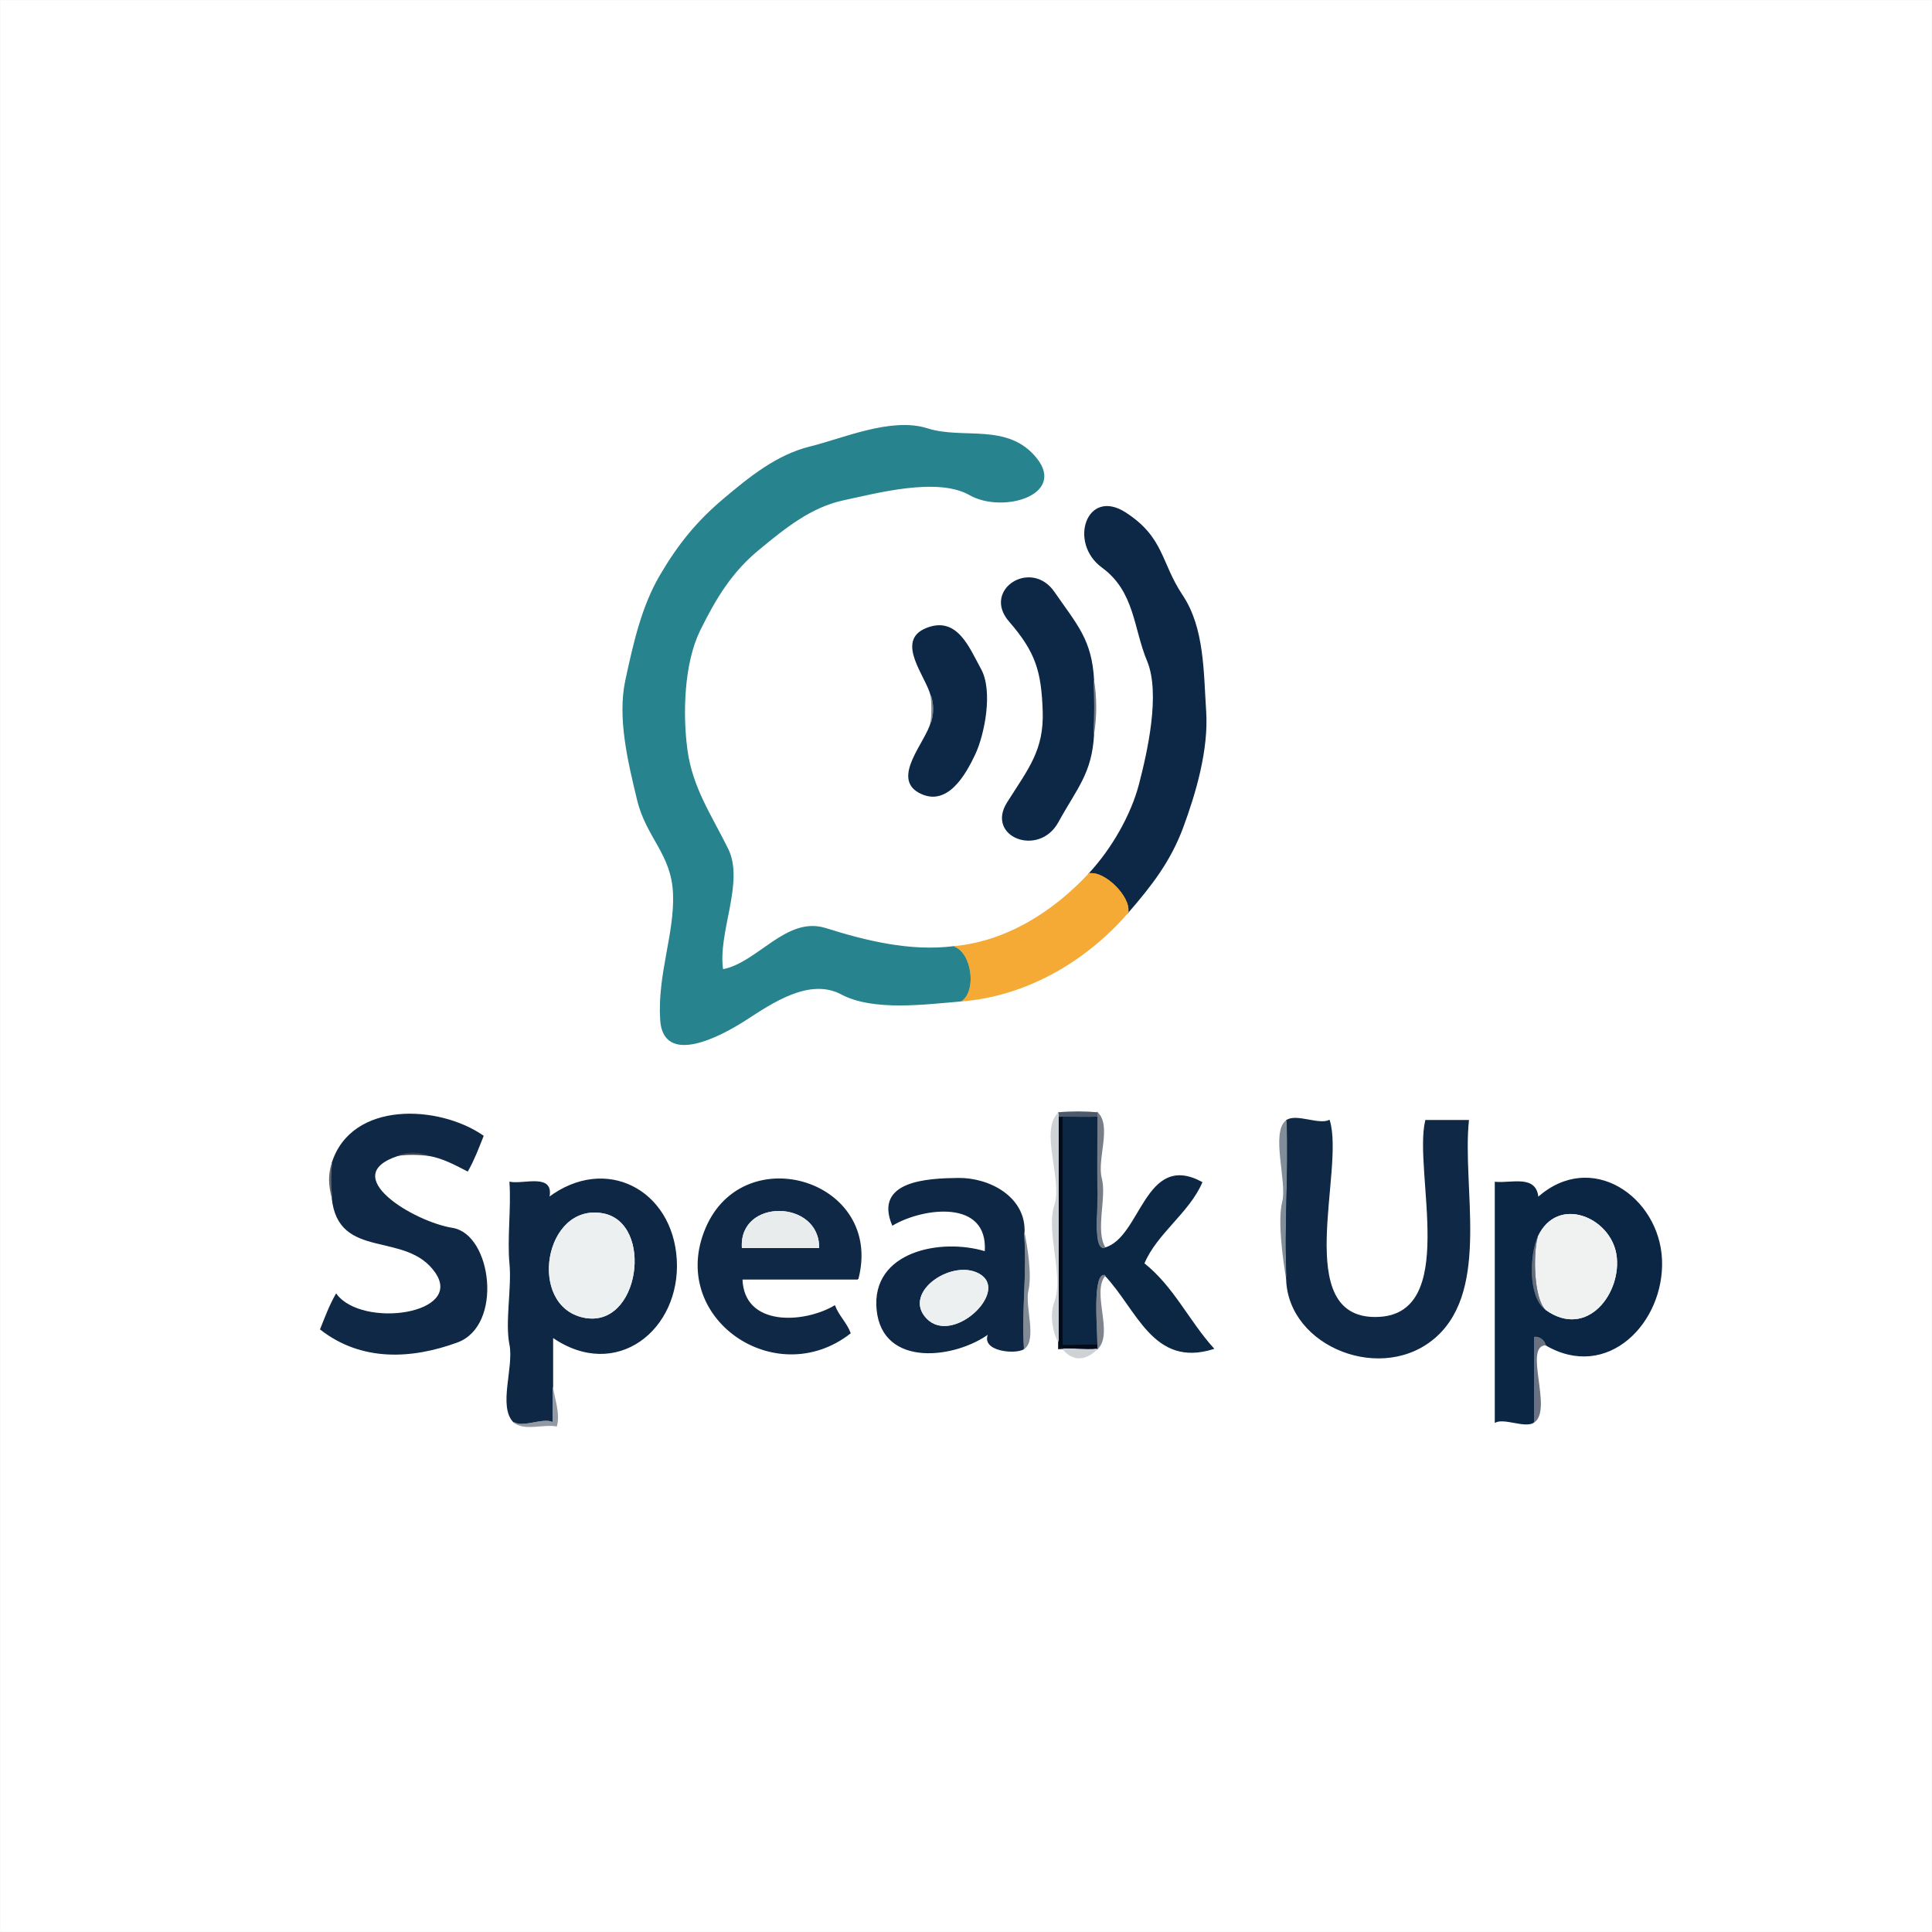
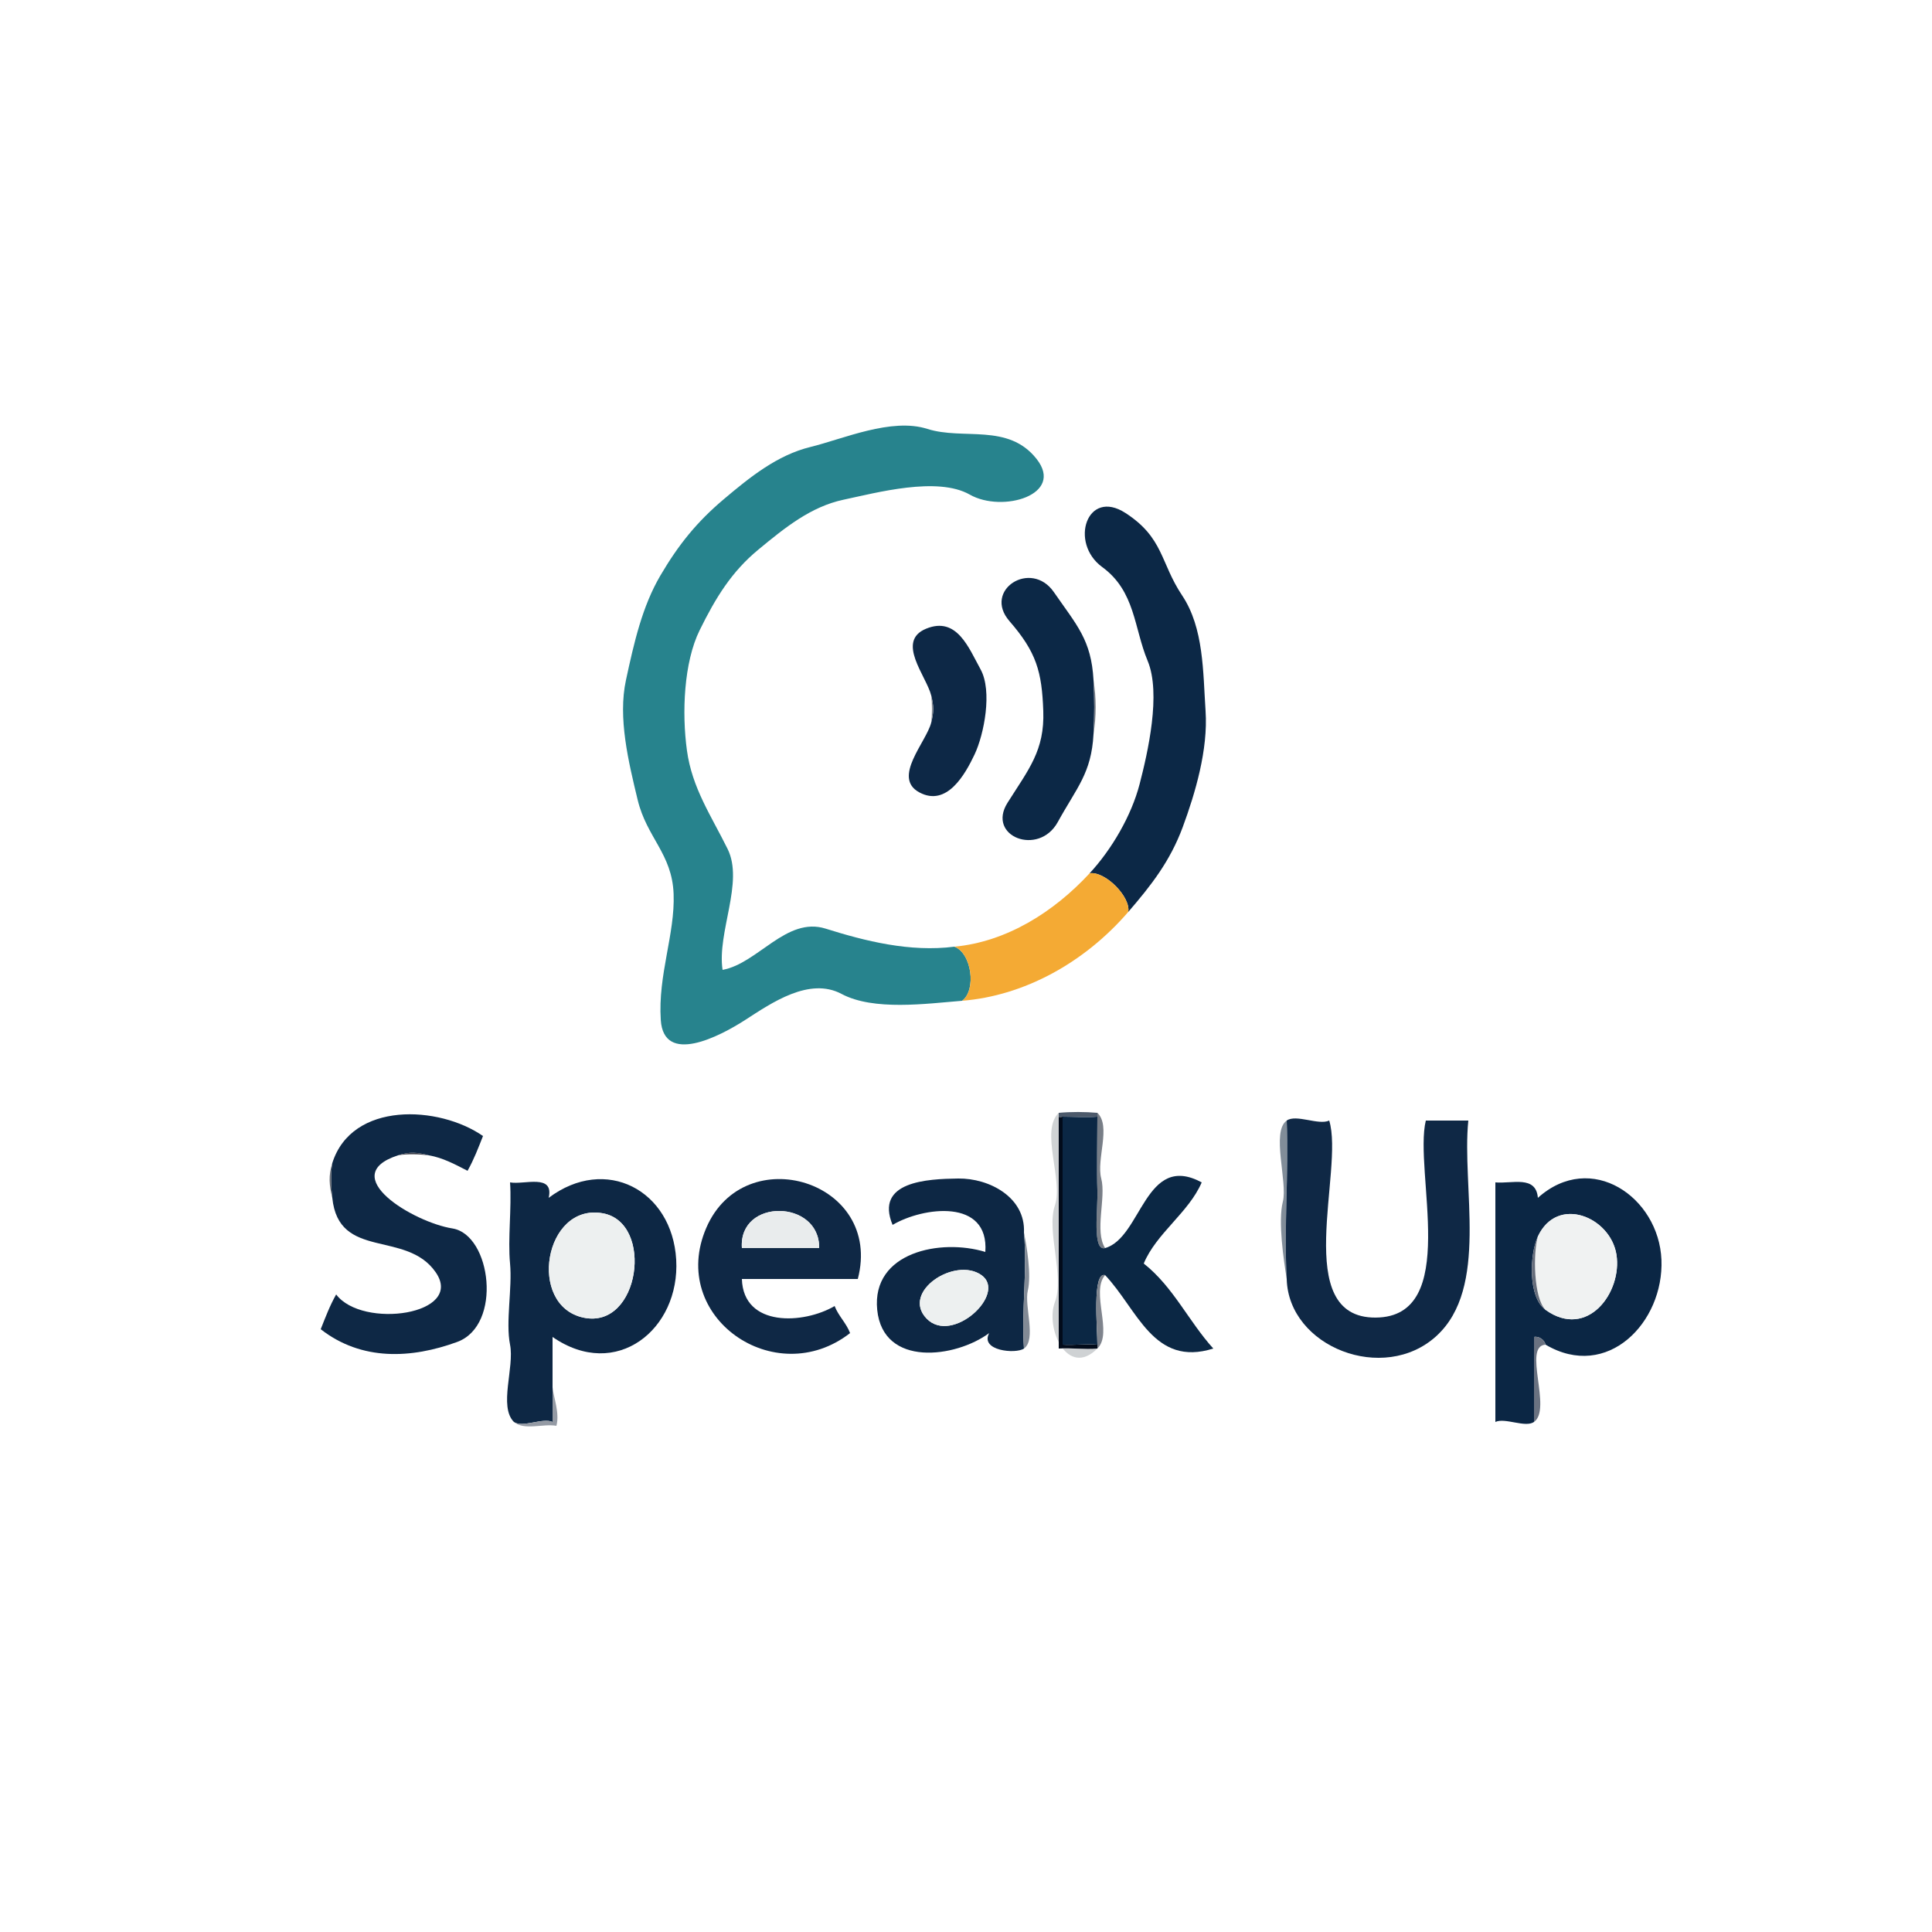
<svg xmlns="http://www.w3.org/2000/svg" viewBox="0 0 500 500" width="500" height="500">
-   <g fill="None" fill-opacity="0.0" stroke="#F7F9F8" stroke-opacity="1.00" stroke-width="0.3">
-     <path d=" M 0.00 500.00 L 500.00 500.00 L 500.00 0.00 L 0.00 0.00 L 0.00 500.00 M 247.00 245.00 C 260.48 243.74 272.69 236.07 282.00 226.00 C 287.73 219.80 292.81 211.10 294.93 202.93 C 297.05 194.75 300.55 179.50 297.00 171.00 C 293.45 162.50 293.84 153.03 285.25 146.75 C 276.66 140.48 281.30 126.33 291.25 132.75 C 301.19 139.18 300.27 145.62 305.92 154.08 C 311.58 162.53 311.33 173.98 312.00 184.00 C 312.67 194.02 309.34 205.26 306.08 214.08 C 302.81 222.89 297.94 229.11 292.00 236.00 C 280.57 249.24 264.96 257.72 249.00 259.00 C 239.72 259.75 226.10 261.66 217.78 257.22 C 209.45 252.79 199.69 259.55 192.92 263.92 C 186.16 268.30 171.78 275.71 171.01 263.99 C 170.24 252.28 174.73 241.74 174.33 231.33 C 173.93 220.92 167.39 216.81 165.02 206.98 C 162.65 197.14 159.88 185.77 162.00 176.00 C 164.11 166.22 166.21 156.95 170.92 148.92 C 175.64 140.89 180.39 135.05 187.25 129.25 C 194.11 123.45 201.15 117.79 209.69 115.69 C 218.23 113.60 230.68 108.03 240.00 111.00 C 249.32 113.97 260.87 109.43 268.25 118.75 C 275.62 128.08 259.39 132.79 250.99 128.01 C 242.59 123.23 226.80 127.53 218.32 129.32 C 209.85 131.12 203.17 136.53 196.25 142.25 C 189.33 147.96 185.19 154.73 181.08 163.08 C 176.96 171.43 176.44 184.51 177.78 194.22 C 179.11 203.94 184.02 211.04 188.30 219.70 C 192.59 228.35 185.53 241.29 187.00 251.00 C 196.16 249.34 203.51 237.14 213.67 240.33 C 223.83 243.52 235.46 246.48 247.00 245.00 M 283.00 176.00 C 283.75 180.60 283.74 185.46 283.00 190.00 C 282.45 200.13 278.69 203.77 273.75 212.75 C 268.81 221.72 255.25 216.48 260.75 207.75 C 266.26 199.03 270.36 194.21 270.00 184.00 C 269.64 173.79 268.22 168.77 261.25 160.75 C 254.27 152.73 266.83 144.67 272.75 153.25 C 278.67 161.82 282.43 165.58 283.00 176.00 M 241.00 187.00 C 241.25 184.87 241.25 182.13 241.00 180.00 C 239.75 174.95 231.77 165.94 239.70 162.70 C 247.62 159.46 250.68 167.61 253.77 173.23 C 256.87 178.85 254.68 190.04 252.23 195.23 C 249.78 200.41 245.05 208.89 237.93 205.07 C 230.80 201.25 239.75 192.04 241.00 187.00 M 111.00 299.00 C 108.73 298.70 105.25 298.58 103.00 299.00 C 86.84 304.25 107.03 316.33 117.08 317.92 C 127.13 319.52 130.10 343.00 118.30 347.30 C 106.51 351.61 93.60 352.28 83.00 344.00 C 84.22 340.93 85.35 337.91 87.00 335.00 C 93.77 344.03 120.38 340.27 112.75 329.25 C 105.11 318.24 87.64 326.22 86.00 310.00 C 85.19 306.75 84.98 304.24 86.00 301.00 C 91.07 284.95 113.62 286.09 125.00 294.00 C 123.78 297.07 122.65 300.09 121.00 303.00 C 117.76 301.33 114.60 299.62 111.00 299.00 M 286.00 323.00 C 295.48 320.31 296.33 298.11 311.00 306.00 C 307.67 313.78 299.24 319.18 296.00 327.00 C 303.63 333.02 307.61 341.94 314.00 349.00 C 298.54 353.88 294.38 338.83 286.00 330.00 C 282.20 334.34 288.12 345.04 284.00 349.00 C 276.27 356.73 270.45 343.78 273.00 337.00 C 275.55 330.22 270.76 318.64 273.00 312.00 C 275.24 305.36 269.12 292.69 274.00 288.00 C 277.15 287.71 280.85 287.72 284.00 288.00 C 287.62 291.48 283.69 300.01 285.00 305.00 C 286.31 309.99 283.20 318.62 286.00 323.00 M 333.00 331.00 C 332.24 326.33 330.71 316.04 332.00 311.00 C 333.29 305.96 328.93 292.85 333.00 290.00 C 335.46 288.28 341.24 291.29 344.00 290.00 C 347.96 302.84 333.91 341.12 356.01 340.99 C 378.11 340.86 365.81 303.19 369.00 290.00 C 372.67 290.00 376.33 290.00 380.00 290.00 C 378.24 307.23 385.40 333.27 371.75 345.75 C 358.10 358.23 333.46 348.60 333.00 331.00 M 143.00 359.00 C 143.25 361.61 144.89 365.68 144.00 369.00 C 140.50 368.38 135.68 370.27 133.00 368.00 C 129.01 364.01 133.18 353.88 132.00 348.00 C 130.82 342.12 132.61 333.42 132.00 327.00 C 131.39 320.58 132.46 312.56 132.00 306.00 C 135.63 306.68 143.44 303.64 142.00 310.00 C 156.74 298.90 173.96 308.02 175.00 326.00 C 176.04 343.98 159.50 357.46 143.00 346.00 C 143.00 350.33 143.00 354.67 143.00 359.00 M 222.00 331.00 C 212.00 331.00 202.00 331.00 192.00 331.00 C 192.38 343.61 208.08 342.68 216.00 338.00 C 216.99 340.58 219.04 342.43 220.00 345.00 C 200.60 360.11 172.85 340.84 182.78 317.78 C 192.71 294.71 228.62 305.65 222.00 331.00 M 265.00 319.00 C 265.73 322.52 266.96 330.01 266.00 334.00 C 265.04 337.99 268.29 346.70 265.00 349.00 C 262.89 350.48 253.53 349.59 256.00 345.00 C 247.33 351.43 228.52 353.94 227.02 338.98 C 225.53 324.01 243.49 320.47 255.00 324.00 C 256.01 310.09 238.93 312.32 231.00 317.00 C 226.32 305.74 240.01 305.10 248.00 305.00 C 255.99 304.90 265.43 309.83 265.00 319.00 M 400.00 348.00 C 393.96 348.30 401.75 364.68 397.00 368.00 C 394.76 369.57 389.51 366.82 387.00 368.00 C 387.00 347.33 387.00 326.67 387.00 306.00 C 391.29 306.40 397.52 304.08 398.00 310.00 C 411.79 297.64 429.31 309.85 429.98 326.02 C 430.64 342.20 415.98 357.43 400.00 348.00 Z" />
-   </g>
-   <g fill="None" fill-opacity="0.0" stroke="#27838D" stroke-opacity="1.00" stroke-width="0.3">
-     <path d=" M 249.00 259.00 C 252.76 256.20 251.46 246.65 247.00 245.00 C 235.46 246.48 223.83 243.52 213.67 240.33 C 203.51 237.14 196.16 249.34 187.00 251.00 C 185.53 241.29 192.59 228.35 188.30 219.70 C 184.02 211.04 179.11 203.94 177.78 194.22 C 176.44 184.51 176.96 171.43 181.08 163.08 C 185.19 154.73 189.33 147.96 196.25 142.25 C 203.17 136.53 209.85 131.12 218.32 129.32 C 226.80 127.53 242.59 123.23 250.99 128.01 C 259.39 132.79 275.62 128.08 268.25 118.75 C 260.87 109.43 249.32 113.97 240.00 111.00 C 230.68 108.03 218.23 113.60 209.69 115.69 C 201.15 117.79 194.11 123.45 187.25 129.25 C 180.39 135.05 175.64 140.89 170.92 148.92 C 166.21 156.95 164.11 166.22 162.00 176.00 C 159.88 185.77 162.65 197.14 165.02 206.98 C 167.39 216.81 173.93 220.92 174.33 231.33 C 174.73 241.74 170.24 252.28 171.01 263.99 C 171.78 275.71 186.16 268.30 192.92 263.92 C 199.69 259.55 209.45 252.79 217.78 257.22 C 226.10 261.66 239.72 259.75 249.00 259.00 Z" />
-   </g>
-   <g fill="None" fill-opacity="0.0" stroke="#0C2846" stroke-opacity="1.00" stroke-width="0.3">
-     <path d=" M 282.00 226.00 C 286.06 225.42 292.64 232.12 292.00 236.00 C 297.94 229.11 302.81 222.89 306.08 214.08 C 309.34 205.26 312.67 194.02 312.00 184.00 C 311.33 173.98 311.58 162.53 305.92 154.08 C 300.27 145.62 301.19 139.18 291.25 132.75 C 281.30 126.33 276.66 140.48 285.25 146.75 C 293.84 153.03 293.45 162.50 297.00 171.00 C 300.55 179.50 297.05 194.75 294.93 202.93 C 292.81 211.10 287.73 219.80 282.00 226.00 Z" />
-   </g>
-   <g fill="None" fill-opacity="0.0" stroke="#0C2846" stroke-opacity="1.00" stroke-width="0.3">
-     <path d=" M 283.00 190.00 C 283.25 185.43 283.25 180.57 283.00 176.00 C 282.43 165.58 278.67 161.82 272.75 153.25 C 266.83 144.67 254.27 152.73 261.25 160.75 C 268.22 168.77 269.64 173.79 270.00 184.00 C 270.36 194.21 266.26 199.03 260.75 207.75 C 255.25 216.48 268.81 221.72 273.75 212.75 C 278.69 203.77 282.45 200.13 283.00 190.00 Z" />
-   </g>
-   <g fill="None" fill-opacity="0.0" stroke="#0D2846" stroke-opacity="1.00" stroke-width="0.3">
-     <path d=" M 241.00 180.00 C 241.69 182.78 241.68 184.27 241.00 187.00 C 239.75 192.04 230.80 201.25 237.93 205.07 C 245.05 208.89 249.78 200.41 252.23 195.23 C 254.68 190.04 256.87 178.85 253.77 173.23 C 250.68 167.61 247.62 159.46 239.70 162.70 C 231.77 165.94 239.75 174.95 241.00 180.00 Z" />
-   </g>
-   <g fill="None" fill-opacity="0.0" stroke="#777C85" stroke-opacity="1.00" stroke-width="0.3">
-     <path d=" M 283.00 190.00 C 283.74 185.46 283.75 180.60 283.00 176.00 C 283.25 180.57 283.25 185.43 283.00 190.00 Z" />
-   </g>
-   <g fill="None" fill-opacity="0.0" stroke="#818790" stroke-opacity="1.00" stroke-width="0.3">
-     <path d=" M 241.00 187.00 C 241.68 184.27 241.69 182.78 241.00 180.00 C 241.25 182.13 241.25 184.87 241.00 187.00 Z" />
-   </g>
-   <g fill="None" fill-opacity="0.0" stroke="#F4AA34" stroke-opacity="1.00" stroke-width="0.3">
-     <path d=" M 247.00 245.00 C 251.46 246.65 252.76 256.20 249.00 259.00 C 264.96 257.72 280.57 249.24 292.00 236.00 C 292.64 232.12 286.06 225.42 282.00 226.00 C 272.69 236.07 260.48 243.74 247.00 245.00 Z" />
-   </g>
-   <g fill="None" fill-opacity="0.0" stroke="#0E2845" stroke-opacity="1.00" stroke-width="0.3">
-     <path d=" M 86.00 301.00 C 85.54 303.57 85.68 307.41 86.00 310.00 C 87.64 326.22 105.11 318.24 112.75 329.25 C 120.38 340.27 93.77 344.03 87.00 335.00 C 85.35 337.91 84.22 340.93 83.00 344.00 C 93.60 352.28 106.51 351.61 118.30 347.30 C 130.10 343.00 127.13 319.52 117.08 317.92 C 107.03 316.33 86.84 304.25 103.00 299.00 C 106.04 298.01 108.05 298.23 111.00 299.00 C 114.60 299.62 117.76 301.33 121.00 303.00 C 122.65 300.09 123.78 297.07 125.00 294.00 C 113.62 286.09 91.07 284.95 86.00 301.00 Z" />
-   </g>
-   <g fill="None" fill-opacity="0.0" stroke="#CFD2D4" stroke-opacity="1.00" stroke-width="0.3">
-     <path d=" M 284.00 349.00 C 280.69 349.30 277.31 348.78 274.00 349.00 C 274.00 329.00 274.00 309.00 274.00 289.00 C 274.00 288.50 274.00 288.00 274.00 288.00 C 269.12 292.69 275.24 305.36 273.00 312.00 C 270.76 318.64 275.55 330.22 273.00 337.00 C 270.45 343.78 276.27 356.73 284.00 349.00 Z" />
-   </g>
-   <g fill="None" fill-opacity="0.0" stroke="#4D5A6B" stroke-opacity="1.00" stroke-width="0.3">
-     <path d=" M 274.00 289.00 C 274.25 289.25 275.00 289.00 275.00 289.00 C 277.96 289.00 281.06 289.27 284.00 289.00 C 284.00 288.50 284.00 288.00 284.00 288.00 C 280.85 287.72 277.15 287.71 274.00 288.00 C 274.00 288.00 274.00 288.50 274.00 289.00 Z" />
-   </g>
-   <g fill="None" fill-opacity="0.0" stroke="#787E87" stroke-opacity="1.00" stroke-width="0.3">
-     <path d=" M 284.00 289.00 C 284.00 294.09 283.80 303.32 284.00 308.00 C 284.20 312.68 282.57 323.97 286.00 323.00 C 283.20 318.62 286.31 309.99 285.00 305.00 C 283.69 300.01 287.62 291.48 284.00 288.00 C 284.00 288.00 284.00 288.50 284.00 289.00 Z" />
-   </g>
-   <g fill="None" fill-opacity="0.0" stroke="#020B1A" stroke-opacity="1.00" stroke-width="0.3">
-     <path d=" M 284.00 349.00 C 284.04 349.00 284.00 348.00 284.00 348.00 C 281.02 347.73 277.98 348.20 275.00 348.00 C 275.00 328.33 275.00 308.67 275.00 289.00 C 275.00 289.00 274.25 289.25 274.00 289.00 C 274.00 309.00 274.00 329.00 274.00 349.00 C 277.31 348.78 280.69 349.30 284.00 349.00 Z" />
-   </g>
-   <g fill="None" fill-opacity="0.0" stroke="#0B2744" stroke-opacity="1.00" stroke-width="0.3">
-     <path d=" M 284.00 348.00 C 284.00 343.83 282.62 329.04 286.00 330.00 C 294.38 338.83 298.54 353.88 314.00 349.00 C 307.61 341.94 303.63 333.02 296.00 327.00 C 299.24 319.18 307.67 313.78 311.00 306.00 C 296.33 298.11 295.48 320.31 286.00 323.00 C 282.57 323.97 284.20 312.68 284.00 308.00 C 283.80 303.32 284.00 294.09 284.00 289.00 C 281.06 289.27 277.96 289.00 275.00 289.00 C 275.00 308.67 275.00 328.33 275.00 348.00 C 277.98 348.20 281.02 347.73 284.00 348.00 Z" />
-   </g>
-   <g fill="None" fill-opacity="0.0" stroke="#818D99" stroke-opacity="1.00" stroke-width="0.3">
-     <path d=" M 333.00 331.00 C 332.26 317.37 333.55 303.64 333.00 290.00 C 328.93 292.85 333.29 305.96 332.00 311.00 C 330.71 316.04 332.24 326.33 333.00 331.00 Z" />
-   </g>
-   <g fill="None" fill-opacity="0.0" stroke="#0F2845" stroke-opacity="1.00" stroke-width="0.3">
-     <path d=" M 333.00 331.00 C 333.46 348.60 358.10 358.23 371.75 345.75 C 385.40 333.27 378.24 307.23 380.00 290.00 C 376.33 290.00 372.67 290.00 369.00 290.00 C 365.81 303.19 378.11 340.86 356.01 340.99 C 333.91 341.12 347.96 302.84 344.00 290.00 C 341.24 291.29 335.46 288.28 333.00 290.00 C 333.55 303.64 332.26 317.37 333.00 331.00 Z" />
-   </g>
-   <g fill="None" fill-opacity="0.0" stroke="#40434D" stroke-opacity="1.00" stroke-width="0.3">
-     <path d=" M 103.00 299.00 C 105.25 298.58 108.73 298.70 111.00 299.00 C 108.05 298.23 106.04 298.01 103.00 299.00 Z" />
-   </g>
-   <g fill="None" fill-opacity="0.0" stroke="#5E646D" stroke-opacity="1.00" stroke-width="0.3">
-     <path d=" M 86.00 310.00 C 85.68 307.41 85.54 303.57 86.00 301.00 C 84.98 304.24 85.19 306.75 86.00 310.00 Z" />
-   </g>
-   <g fill="None" fill-opacity="0.0" stroke="#0D2744" stroke-opacity="1.00" stroke-width="0.3">
-     <path d=" M 133.00 368.00 C 135.24 369.57 140.49 366.82 143.00 368.00 C 143.00 365.00 143.00 362.00 143.00 359.00 C 143.00 354.67 143.00 350.33 143.00 346.00 C 159.50 357.46 176.04 343.98 175.00 326.00 C 173.96 308.02 156.74 298.90 142.00 310.00 C 143.44 303.64 135.63 306.68 132.00 306.00 C 132.46 312.56 131.39 320.58 132.00 327.00 C 132.61 333.42 130.82 342.12 132.00 348.00 C 133.18 353.88 129.01 364.01 133.00 368.00 M 156.00 314.00 C 169.36 316.41 165.62 344.12 151.00 341.00 C 136.38 337.88 140.83 311.26 156.00 314.00 Z" />
-   </g>
-   <g fill="None" fill-opacity="0.0" stroke="#0F2845" stroke-opacity="1.00" stroke-width="0.3">
-     <path d=" M 222.00 331.00 C 228.62 305.65 192.71 294.71 182.78 317.78 C 172.85 340.84 200.60 360.11 220.00 345.00 C 219.04 342.43 216.99 340.58 216.00 338.00 C 208.08 342.68 192.38 343.61 192.00 331.00 C 202.00 331.00 212.00 331.00 222.00 331.00 M 212.00 323.00 C 205.33 323.00 198.67 323.00 192.00 323.00 C 191.10 310.02 212.18 310.37 212.00 323.00 Z" />
-   </g>
-   <g fill="None" fill-opacity="0.0" stroke="#0D2744" stroke-opacity="1.00" stroke-width="0.3">
-     <path d=" M 265.00 349.00 C 264.32 339.06 265.90 328.92 265.00 319.00 C 265.43 309.83 255.99 304.90 248.00 305.00 C 240.01 305.10 226.32 305.74 231.00 317.00 C 238.93 312.32 256.01 310.09 255.00 324.00 C 243.49 320.47 225.53 324.01 227.02 338.98 C 228.52 353.94 247.33 351.43 256.00 345.00 C 253.53 349.59 262.89 350.48 265.00 349.00 M 254.00 330.00 C 260.76 334.78 246.39 348.14 239.78 341.22 C 233.16 334.30 247.15 325.15 254.00 330.00 Z" />
-   </g>
-   <g fill="None" fill-opacity="0.0" stroke="#0B2644" stroke-opacity="1.00" stroke-width="0.3">
-     <path d=" M 397.00 368.00 C 397.00 360.67 397.00 353.33 397.00 346.00 C 398.28 345.73 399.72 346.77 400.00 348.00 C 415.98 357.43 430.64 342.20 429.98 326.02 C 429.31 309.85 411.79 297.64 398.00 310.00 C 397.52 304.08 391.29 306.40 387.00 306.00 C 387.00 326.67 387.00 347.33 387.00 368.00 C 389.51 366.82 394.76 369.57 397.00 368.00 M 400.00 339.00 C 395.37 335.69 395.89 324.51 398.00 320.00 C 403.03 309.24 416.77 314.93 418.33 324.67 C 419.89 334.41 410.84 346.75 400.00 339.00 Z" />
-   </g>
-   <g fill="None" fill-opacity="0.0" stroke="#E9ECED" stroke-opacity="1.00" stroke-width="0.3">
-     <path d=" M 212.00 323.00 C 212.18 310.37 191.10 310.02 192.00 323.00 C 198.67 323.00 205.33 323.00 212.00 323.00 Z" />
-   </g>
-   <g fill="None" fill-opacity="0.0" stroke="#EDF0F0" stroke-opacity="1.00" stroke-width="0.3">
-     <path d=" M 156.00 314.00 C 140.83 311.26 136.38 337.88 151.00 341.00 C 165.62 344.12 169.36 316.41 156.00 314.00 Z" />
-   </g>
-   <g fill="None" fill-opacity="0.0" stroke="#F0F2F2" stroke-opacity="1.00" stroke-width="0.3">
-     <path d=" M 398.00 320.00 C 396.75 324.17 396.86 335.98 400.00 339.00 C 410.84 346.75 419.89 334.41 418.33 324.67 C 416.77 314.93 403.03 309.24 398.00 320.00 Z" />
-   </g>
-   <g fill="None" fill-opacity="0.0" stroke="#828A95" stroke-opacity="1.00" stroke-width="0.3">
-     <path d=" M 265.00 349.00 C 268.29 346.70 265.04 337.99 266.00 334.00 C 266.96 330.01 265.73 322.52 265.00 319.00 C 265.90 328.92 264.32 339.06 265.00 349.00 Z" />
-   </g>
-   <g fill="None" fill-opacity="0.0" stroke="#666D7B" stroke-opacity="1.00" stroke-width="0.3">
-     <path d=" M 400.00 339.00 C 396.86 335.98 396.75 324.17 398.00 320.00 C 395.89 324.51 395.37 335.69 400.00 339.00 Z" />
-   </g>
-   <g fill="None" fill-opacity="0.0" stroke="#7F848D" stroke-opacity="1.00" stroke-width="0.3">
-     <path d=" M 284.00 348.00 C 284.00 348.00 284.04 349.00 284.00 349.00 C 288.12 345.04 282.20 334.34 286.00 330.00 C 282.62 329.04 284.00 343.83 284.00 348.00 Z" />
-   </g>
-   <g fill="None" fill-opacity="0.0" stroke="#EDF0F0" stroke-opacity="1.00" stroke-width="0.3">
-     <path d=" M 254.00 330.00 C 247.15 325.15 233.16 334.30 239.78 341.22 C 246.39 348.14 260.76 334.78 254.00 330.00 Z" />
-   </g>
-   <g fill="None" fill-opacity="0.0" stroke="#6A7281" stroke-opacity="1.00" stroke-width="0.3">
-     <path d=" M 397.00 368.00 C 401.75 364.68 393.96 348.30 400.00 348.00 C 399.72 346.77 398.28 345.73 397.00 346.00 C 397.00 353.33 397.00 360.67 397.00 368.00 Z" />
-   </g>
-   <g fill="None" fill-opacity="0.0" stroke="#949AA4" stroke-opacity="1.00" stroke-width="0.3">
-     <path d=" M 133.00 368.00 C 135.68 370.27 140.50 368.38 144.00 369.00 C 144.89 365.68 143.25 361.61 143.00 359.00 C 143.00 362.00 143.00 365.00 143.00 368.00 C 140.49 366.82 135.24 369.57 133.00 368.00 Z" />
-   </g>
  <g fill="#27838D" fill-opacity="1.00" stroke="None">
-     <path d=" M 249.00 259.00 C 252.76 256.20 251.46 246.65 247.00 245.00 C 235.46 246.48 223.83 243.52 213.67 240.33 C 203.51 237.14 196.16 249.34 187.00 251.00 C 185.53 241.29 192.59 228.35 188.30 219.70 C 184.02 211.04 179.11 203.94 177.78 194.22 C 176.44 184.51 176.96 171.43 181.08 163.08 C 185.19 154.73 189.33 147.96 196.25 142.25 C 203.17 136.53 209.85 131.12 218.32 129.32 C 226.80 127.53 242.59 123.23 250.99 128.01 C 259.39 132.79 275.62 128.08 268.25 118.75 C 260.87 109.43 249.32 113.97 240.00 111.00 C 230.68 108.03 218.23 113.60 209.69 115.69 C 201.15 117.79 194.11 123.45 187.25 129.25 C 180.39 135.05 175.64 140.89 170.92 148.92 C 166.21 156.95 164.11 166.22 162.00 176.00 C 159.88 185.77 162.65 197.14 165.02 206.98 C 167.39 216.81 173.93 220.92 174.33 231.33 C 174.73 241.74 170.24 252.28 171.01 263.99 C 171.78 275.71 186.16 268.30 192.92 263.92 C 199.69 259.55 209.45 252.79 217.78 257.22 C 226.10 261.66 239.72 259.75 249.00 259.00 Z" />
+     <path shape-rendering="geometricPrecision" d=" M 249.00 259.00 C 252.76 256.20 251.46 246.65 247.00 245.00 C 235.46 246.48 223.83 243.52 213.67 240.33 C 203.51 237.14 196.16 249.34 187.00 251.00 C 185.53 241.29 192.59 228.35 188.30 219.70 C 184.02 211.04 179.11 203.94 177.78 194.22 C 176.44 184.51 176.96 171.43 181.08 163.08 C 185.19 154.73 189.33 147.96 196.25 142.25 C 203.17 136.53 209.85 131.12 218.32 129.32 C 226.80 127.53 242.59 123.23 250.99 128.01 C 259.39 132.79 275.62 128.08 268.25 118.75 C 260.87 109.43 249.32 113.97 240.00 111.00 C 230.68 108.03 218.23 113.60 209.69 115.69 C 201.15 117.79 194.11 123.45 187.25 129.25 C 180.39 135.05 175.64 140.89 170.92 148.92 C 166.21 156.95 164.11 166.22 162.00 176.00 C 159.88 185.77 162.65 197.14 165.02 206.98 C 167.39 216.81 173.93 220.92 174.33 231.33 C 174.73 241.74 170.24 252.28 171.01 263.99 C 171.78 275.71 186.16 268.30 192.92 263.92 C 199.69 259.55 209.45 252.79 217.78 257.22 C 226.10 261.66 239.72 259.75 249.00 259.00 Z" />
  </g>
  <g fill="#0C2846" fill-opacity="1.00" stroke="None">
-     <path d=" M 282.00 226.00 C 286.06 225.42 292.64 232.12 292.00 236.00 C 297.94 229.11 302.81 222.89 306.08 214.08 C 309.34 205.26 312.67 194.02 312.00 184.00 C 311.33 173.98 311.58 162.53 305.92 154.08 C 300.27 145.62 301.19 139.18 291.25 132.75 C 281.30 126.33 276.66 140.48 285.25 146.75 C 293.84 153.03 293.45 162.50 297.00 171.00 C 300.55 179.50 297.05 194.75 294.93 202.93 C 292.81 211.10 287.73 219.80 282.00 226.00 Z" />
+     <path shape-rendering="geometricPrecision" d=" M 282.00 226.00 C 286.06 225.42 292.64 232.12 292.00 236.00 C 297.94 229.11 302.81 222.89 306.08 214.08 C 309.34 205.26 312.67 194.02 312.00 184.00 C 311.33 173.98 311.58 162.53 305.92 154.08 C 300.27 145.62 301.19 139.18 291.25 132.75 C 281.30 126.33 276.66 140.48 285.25 146.75 C 293.84 153.03 293.45 162.50 297.00 171.00 C 300.55 179.50 297.05 194.75 294.93 202.93 C 292.81 211.10 287.73 219.80 282.00 226.00 Z" />
  </g>
  <g fill="#0C2846" fill-opacity="1.00" stroke="None">
-     <path d=" M 283.00 190.00 C 283.25 185.43 283.25 180.57 283.00 176.00 C 282.43 165.58 278.67 161.82 272.75 153.25 C 266.83 144.67 254.27 152.73 261.25 160.75 C 268.22 168.77 269.64 173.79 270.00 184.00 C 270.36 194.21 266.26 199.03 260.75 207.75 C 255.25 216.48 268.81 221.72 273.75 212.75 C 278.69 203.77 282.45 200.13 283.00 190.00 Z" />
+     <path shape-rendering="geometricPrecision" d=" M 283.00 190.00 C 283.25 185.43 283.25 180.57 283.00 176.00 C 282.43 165.58 278.67 161.82 272.75 153.25 C 266.83 144.67 254.27 152.73 261.25 160.75 C 268.22 168.77 269.64 173.79 270.00 184.00 C 270.36 194.21 266.26 199.03 260.75 207.75 C 255.25 216.48 268.81 221.72 273.75 212.75 C 278.69 203.77 282.45 200.13 283.00 190.00 Z" />
  </g>
  <g fill="#0D2846" fill-opacity="1.00" stroke="None">
-     <path d=" M 241.00 180.00 C 241.69 182.78 241.68 184.27 241.00 187.00 C 239.75 192.04 230.80 201.25 237.93 205.07 C 245.05 208.89 249.78 200.41 252.23 195.23 C 254.68 190.04 256.87 178.85 253.77 173.23 C 250.68 167.61 247.62 159.46 239.70 162.70 C 231.77 165.94 239.75 174.95 241.00 180.00 Z" />
+     <path shape-rendering="geometricPrecision" d=" M 241.00 180.00 C 241.69 182.78 241.68 184.27 241.00 187.00 C 239.75 192.04 230.80 201.25 237.93 205.07 C 245.05 208.89 249.78 200.41 252.23 195.23 C 254.68 190.04 256.87 178.85 253.77 173.23 C 250.68 167.61 247.62 159.46 239.70 162.70 C 231.77 165.94 239.75 174.95 241.00 180.00 Z" />
  </g>
  <g fill="#777C85" fill-opacity="1.00" stroke="None">
-     <path d=" M 283.00 190.00 C 283.74 185.46 283.75 180.60 283.00 176.00 C 283.25 180.57 283.25 185.43 283.00 190.00 Z" />
+     <path shape-rendering="geometricPrecision" d=" M 283.00 190.00 C 283.74 185.46 283.75 180.60 283.00 176.00 C 283.25 180.57 283.25 185.43 283.00 190.00 Z" />
  </g>
  <g fill="#818790" fill-opacity="1.00" stroke="None">
-     <path d=" M 241.00 187.00 C 241.68 184.27 241.69 182.78 241.00 180.00 C 241.25 182.13 241.25 184.87 241.00 187.00 Z" />
+     <path shape-rendering="geometricPrecision" d=" M 241.00 187.00 C 241.68 184.27 241.69 182.78 241.00 180.00 C 241.25 182.13 241.25 184.87 241.00 187.00 Z" />
  </g>
  <g fill="#F4AA34" fill-opacity="1.00" stroke="None">
-     <path d=" M 247.00 245.00 C 251.46 246.65 252.76 256.20 249.00 259.00 C 264.96 257.72 280.57 249.24 292.00 236.00 C 292.64 232.12 286.06 225.42 282.00 226.00 C 272.69 236.07 260.48 243.74 247.00 245.00 Z" />
+     <path shape-rendering="geometricPrecision" d=" M 247.00 245.00 C 251.46 246.65 252.76 256.20 249.00 259.00 C 264.96 257.72 280.57 249.24 292.00 236.00 C 292.64 232.12 286.06 225.42 282.00 226.00 C 272.69 236.07 260.48 243.74 247.00 245.00 Z" />
  </g>
  <g fill="#0E2845" fill-opacity="1.00" stroke="None">
-     <path d=" M 86.00 301.00 C 85.54 303.57 85.68 307.41 86.00 310.00 C 87.64 326.22 105.11 318.24 112.75 329.25 C 120.38 340.27 93.77 344.03 87.00 335.00 C 85.35 337.91 84.22 340.93 83.00 344.00 C 93.60 352.28 106.51 351.61 118.30 347.30 C 130.10 343.00 127.13 319.52 117.08 317.92 C 107.03 316.33 86.84 304.25 103.00 299.00 C 106.04 298.01 108.05 298.23 111.00 299.00 C 114.60 299.62 117.76 301.33 121.00 303.00 C 122.65 300.09 123.78 297.07 125.00 294.00 C 113.62 286.09 91.07 284.95 86.00 301.00 Z" />
+     <path shape-rendering="geometricPrecision" d=" M 86.00 301.00 C 85.54 303.57 85.68 307.41 86.00 310.00 C 87.64 326.22 105.11 318.24 112.75 329.25 C 120.38 340.27 93.77 344.03 87.00 335.00 C 85.35 337.91 84.22 340.93 83.00 344.00 C 93.60 352.28 106.51 351.61 118.30 347.30 C 130.10 343.00 127.13 319.52 117.08 317.92 C 107.03 316.33 86.84 304.25 103.00 299.00 C 106.04 298.01 108.05 298.23 111.00 299.00 C 114.60 299.62 117.76 301.33 121.00 303.00 C 122.65 300.09 123.78 297.07 125.00 294.00 C 113.62 286.09 91.07 284.95 86.00 301.00 Z" />
  </g>
  <g fill="#CFD2D4" fill-opacity="1.00" stroke="None">
-     <path d=" M 284.00 349.00 C 280.69 349.30 277.31 348.78 274.00 349.00 C 274.00 329.00 274.00 309.00 274.00 289.00 C 274.00 288.50 274.00 288.00 274.00 288.00 C 269.12 292.69 275.24 305.36 273.00 312.00 C 270.76 318.64 275.55 330.22 273.00 337.00 C 270.45 343.78 276.27 356.73 284.00 349.00 Z" />
+     <path shape-rendering="geometricPrecision" d=" M 284.00 349.00 C 280.69 349.30 277.31 348.78 274.00 349.00 C 274.00 329.00 274.00 309.00 274.00 289.00 C 274.00 288.50 274.00 288.00 274.00 288.00 C 269.12 292.69 275.24 305.36 273.00 312.00 C 270.76 318.64 275.55 330.22 273.00 337.00 C 270.45 343.78 276.27 356.73 284.00 349.00 Z" />
  </g>
  <g fill="#4D5A6B" fill-opacity="1.00" stroke="None">
-     <path d=" M 274.00 289.00 C 274.25 289.25 275.00 289.00 275.00 289.00 C 277.96 289.00 281.06 289.27 284.00 289.00 C 284.00 288.50 284.00 288.00 284.00 288.00 C 280.85 287.72 277.15 287.71 274.00 288.00 C 274.00 288.00 274.00 288.50 274.00 289.00 Z" />
+     <path shape-rendering="geometricPrecision" d=" M 274.00 289.00 C 274.25 289.25 275.00 289.00 275.00 289.00 C 277.96 289.00 281.06 289.27 284.00 289.00 C 284.00 288.50 284.00 288.00 284.00 288.00 C 280.85 287.72 277.15 287.71 274.00 288.00 C 274.00 288.00 274.00 288.50 274.00 289.00 Z" />
  </g>
  <g fill="#787E87" fill-opacity="1.00" stroke="None">
-     <path d=" M 284.00 289.00 C 284.00 294.09 283.80 303.32 284.00 308.00 C 284.20 312.68 282.57 323.97 286.00 323.00 C 283.20 318.62 286.31 309.99 285.00 305.00 C 283.69 300.01 287.62 291.48 284.00 288.00 C 284.00 288.00 284.00 288.50 284.00 289.00 Z" />
+     <path shape-rendering="geometricPrecision" d=" M 284.00 289.00 C 284.00 294.09 283.80 303.32 284.00 308.00 C 284.20 312.68 282.57 323.97 286.00 323.00 C 283.20 318.62 286.31 309.99 285.00 305.00 C 283.69 300.01 287.62 291.48 284.00 288.00 C 284.00 288.00 284.00 288.50 284.00 289.00 Z" />
  </g>
  <g fill="#020B1A" fill-opacity="1.00" stroke="None">
-     <path d=" M 284.00 349.00 C 284.04 349.00 284.00 348.00 284.00 348.00 C 281.02 347.73 277.98 348.20 275.00 348.00 C 275.00 328.33 275.00 308.67 275.00 289.00 C 275.00 289.00 274.25 289.25 274.00 289.00 C 274.00 309.00 274.00 329.00 274.00 349.00 C 277.31 348.78 280.69 349.30 284.00 349.00 Z" />
+     <path shape-rendering="geometricPrecision" d=" M 284.00 349.00 C 284.04 349.00 284.00 348.00 284.00 348.00 C 281.02 347.73 277.98 348.20 275.00 348.00 C 275.00 328.33 275.00 308.67 275.00 289.00 C 275.00 289.00 274.25 289.25 274.00 289.00 C 274.00 309.00 274.00 329.00 274.00 349.00 C 277.31 348.78 280.69 349.30 284.00 349.00 Z" />
  </g>
  <g fill="#0B2744" fill-opacity="1.00" stroke="None">
-     <path d=" M 284.00 348.00 C 284.00 343.83 282.62 329.04 286.00 330.00 C 294.38 338.83 298.54 353.88 314.00 349.00 C 307.61 341.94 303.63 333.02 296.00 327.00 C 299.24 319.18 307.67 313.78 311.00 306.00 C 296.33 298.11 295.48 320.31 286.00 323.00 C 282.57 323.97 284.20 312.68 284.00 308.00 C 283.80 303.32 284.00 294.09 284.00 289.00 C 281.06 289.27 277.96 289.00 275.00 289.00 C 275.00 308.67 275.00 328.33 275.00 348.00 C 277.98 348.20 281.02 347.73 284.00 348.00 Z" />
+     <path shape-rendering="geometricPrecision" d=" M 284.00 348.00 C 284.00 343.83 282.62 329.04 286.00 330.00 C 294.38 338.83 298.54 353.88 314.00 349.00 C 307.61 341.94 303.63 333.02 296.00 327.00 C 299.24 319.18 307.67 313.78 311.00 306.00 C 296.33 298.11 295.48 320.31 286.00 323.00 C 282.57 323.97 284.20 312.68 284.00 308.00 C 283.80 303.32 284.00 294.09 284.00 289.00 C 281.06 289.27 277.96 289.00 275.00 289.00 C 275.00 308.67 275.00 328.33 275.00 348.00 C 277.98 348.20 281.02 347.73 284.00 348.00 Z" />
  </g>
  <g fill="#818D99" fill-opacity="1.00" stroke="None">
-     <path d=" M 333.00 331.00 C 332.26 317.37 333.55 303.64 333.00 290.00 C 328.93 292.85 333.29 305.96 332.00 311.00 C 330.71 316.04 332.24 326.33 333.00 331.00 Z" />
+     <path shape-rendering="geometricPrecision" d=" M 333.00 331.00 C 332.26 317.37 333.55 303.64 333.00 290.00 C 328.93 292.85 333.29 305.96 332.00 311.00 C 330.71 316.04 332.24 326.33 333.00 331.00 Z" />
  </g>
  <g fill="#0F2845" fill-opacity="1.00" stroke="None">
-     <path d=" M 333.00 331.00 C 333.46 348.60 358.10 358.23 371.75 345.75 C 385.40 333.27 378.24 307.23 380.00 290.00 C 376.33 290.00 372.67 290.00 369.00 290.00 C 365.81 303.19 378.11 340.86 356.01 340.99 C 333.91 341.12 347.96 302.84 344.00 290.00 C 341.24 291.29 335.46 288.28 333.00 290.00 C 333.55 303.64 332.26 317.37 333.00 331.00 Z" />
+     <path shape-rendering="geometricPrecision" d=" M 333.00 331.00 C 333.46 348.60 358.10 358.23 371.75 345.75 C 385.40 333.27 378.24 307.23 380.00 290.00 C 376.33 290.00 372.67 290.00 369.00 290.00 C 365.81 303.19 378.11 340.86 356.01 340.99 C 333.91 341.12 347.96 302.84 344.00 290.00 C 341.24 291.29 335.46 288.28 333.00 290.00 C 333.55 303.64 332.26 317.37 333.00 331.00 Z" />
  </g>
  <g fill="#40434D" fill-opacity="1.00" stroke="None">
-     <path d=" M 103.00 299.00 C 105.25 298.58 108.73 298.70 111.00 299.00 C 108.05 298.23 106.04 298.01 103.00 299.00 Z" />
+     <path shape-rendering="geometricPrecision" d=" M 103.00 299.00 C 105.25 298.58 108.73 298.70 111.00 299.00 C 108.05 298.23 106.04 298.01 103.00 299.00 Z" />
  </g>
  <g fill="#5E646D" fill-opacity="1.00" stroke="None">
-     <path d=" M 86.00 310.00 C 85.68 307.41 85.54 303.57 86.00 301.00 C 84.98 304.24 85.19 306.75 86.00 310.00 Z" />
+     <path shape-rendering="geometricPrecision" d=" M 86.00 310.00 C 85.68 307.41 85.54 303.57 86.00 301.00 C 84.98 304.24 85.19 306.75 86.00 310.00 Z" />
  </g>
  <g fill="#0D2744" fill-opacity="1.00" stroke="None">
-     <path d=" M 133.00 368.00 C 135.24 369.57 140.49 366.82 143.00 368.00 C 143.00 365.00 143.00 362.00 143.00 359.00 C 143.00 354.67 143.00 350.33 143.00 346.00 C 159.50 357.46 176.04 343.98 175.00 326.00 C 173.96 308.02 156.74 298.90 142.00 310.00 C 143.44 303.64 135.63 306.68 132.00 306.00 C 132.46 312.56 131.39 320.58 132.00 327.00 C 132.61 333.42 130.82 342.12 132.00 348.00 C 133.18 353.88 129.01 364.01 133.00 368.00 M 156.00 314.00 C 169.36 316.41 165.62 344.12 151.00 341.00 C 136.38 337.88 140.83 311.26 156.00 314.00 Z" />
+     <path shape-rendering="geometricPrecision" d=" M 133.00 368.00 C 135.24 369.57 140.49 366.82 143.00 368.00 C 143.00 365.00 143.00 362.00 143.00 359.00 C 143.00 354.67 143.00 350.33 143.00 346.00 C 159.50 357.46 176.04 343.98 175.00 326.00 C 173.96 308.02 156.74 298.90 142.00 310.00 C 143.44 303.64 135.63 306.68 132.00 306.00 C 132.46 312.56 131.39 320.58 132.00 327.00 C 132.61 333.42 130.82 342.12 132.00 348.00 C 133.18 353.88 129.01 364.01 133.00 368.00 M 156.00 314.00 C 169.36 316.41 165.62 344.12 151.00 341.00 C 136.38 337.88 140.83 311.26 156.00 314.00 Z" />
  </g>
  <g fill="#0F2845" fill-opacity="1.00" stroke="None">
-     <path d=" M 222.00 331.00 C 228.62 305.65 192.71 294.71 182.78 317.78 C 172.85 340.84 200.60 360.11 220.00 345.00 C 219.04 342.43 216.99 340.58 216.00 338.00 C 208.08 342.68 192.38 343.61 192.00 331.00 C 202.00 331.00 212.00 331.00 222.00 331.00 M 212.00 323.00 C 205.33 323.00 198.67 323.00 192.00 323.00 C 191.10 310.02 212.18 310.37 212.00 323.00 Z" />
+     <path shape-rendering="geometricPrecision" d=" M 222.00 331.00 C 228.62 305.65 192.71 294.71 182.78 317.78 C 172.85 340.84 200.60 360.11 220.00 345.00 C 219.04 342.43 216.99 340.58 216.00 338.00 C 208.08 342.68 192.38 343.61 192.00 331.00 C 202.00 331.00 212.00 331.00 222.00 331.00 M 212.00 323.00 C 205.33 323.00 198.67 323.00 192.00 323.00 C 191.10 310.02 212.18 310.37 212.00 323.00 Z" />
  </g>
  <g fill="#0D2744" fill-opacity="1.00" stroke="None">
-     <path d=" M 265.00 349.00 C 264.32 339.06 265.90 328.92 265.00 319.00 C 265.43 309.83 255.99 304.90 248.00 305.00 C 240.01 305.10 226.32 305.74 231.00 317.00 C 238.93 312.32 256.01 310.09 255.00 324.00 C 243.49 320.47 225.53 324.01 227.02 338.98 C 228.52 353.94 247.33 351.43 256.00 345.00 C 253.53 349.59 262.89 350.48 265.00 349.00 M 254.00 330.00 C 260.76 334.78 246.39 348.14 239.78 341.22 C 233.16 334.30 247.15 325.15 254.00 330.00 Z" />
+     <path shape-rendering="geometricPrecision" d=" M 265.00 349.00 C 264.32 339.06 265.90 328.92 265.00 319.00 C 265.43 309.83 255.99 304.90 248.00 305.00 C 240.01 305.10 226.32 305.74 231.00 317.00 C 238.93 312.32 256.01 310.09 255.00 324.00 C 243.49 320.47 225.53 324.01 227.02 338.98 C 228.52 353.94 247.33 351.43 256.00 345.00 C 253.53 349.59 262.89 350.48 265.00 349.00 M 254.00 330.00 C 260.76 334.78 246.39 348.14 239.78 341.22 C 233.16 334.30 247.15 325.15 254.00 330.00 Z" />
  </g>
  <g fill="#0B2644" fill-opacity="1.00" stroke="None">
-     <path d=" M 397.00 368.00 C 397.00 360.67 397.00 353.33 397.00 346.00 C 398.28 345.73 399.72 346.77 400.00 348.00 C 415.98 357.43 430.64 342.20 429.98 326.02 C 429.31 309.85 411.79 297.64 398.00 310.00 C 397.52 304.08 391.29 306.40 387.00 306.00 C 387.00 326.67 387.00 347.33 387.00 368.00 C 389.51 366.82 394.76 369.57 397.00 368.00 M 400.00 339.00 C 395.37 335.69 395.89 324.51 398.00 320.00 C 403.03 309.24 416.77 314.93 418.33 324.67 C 419.89 334.41 410.84 346.75 400.00 339.00 Z" />
+     <path shape-rendering="geometricPrecision" d=" M 397.00 368.00 C 397.00 360.67 397.00 353.33 397.00 346.00 C 398.28 345.73 399.72 346.77 400.00 348.00 C 415.98 357.43 430.64 342.20 429.98 326.02 C 429.31 309.85 411.79 297.64 398.00 310.00 C 397.52 304.08 391.29 306.40 387.00 306.00 C 387.00 326.67 387.00 347.33 387.00 368.00 C 389.51 366.82 394.76 369.57 397.00 368.00 M 400.00 339.00 C 395.37 335.69 395.89 324.51 398.00 320.00 C 403.03 309.24 416.77 314.93 418.33 324.67 C 419.89 334.41 410.84 346.75 400.00 339.00 Z" />
  </g>
  <g fill="#E9ECED" fill-opacity="1.00" stroke="None">
-     <path d=" M 212.00 323.00 C 212.18 310.37 191.10 310.02 192.00 323.00 C 198.67 323.00 205.33 323.00 212.00 323.00 Z" />
+     <path shape-rendering="geometricPrecision" d=" M 212.00 323.00 C 212.18 310.37 191.10 310.02 192.00 323.00 C 198.67 323.00 205.33 323.00 212.00 323.00 Z" />
  </g>
  <g fill="#EDF0F0" fill-opacity="1.00" stroke="None">
-     <path d=" M 156.00 314.00 C 140.83 311.26 136.38 337.88 151.00 341.00 C 165.62 344.12 169.36 316.41 156.00 314.00 Z" />
+     <path shape-rendering="geometricPrecision" d=" M 156.00 314.00 C 140.83 311.26 136.38 337.88 151.00 341.00 C 165.62 344.12 169.36 316.41 156.00 314.00 Z" />
  </g>
  <g fill="#F0F2F2" fill-opacity="1.00" stroke="None">
-     <path d=" M 398.00 320.00 C 396.75 324.17 396.86 335.98 400.00 339.00 C 410.84 346.75 419.89 334.41 418.33 324.67 C 416.77 314.93 403.03 309.24 398.00 320.00 Z" />
+     <path shape-rendering="geometricPrecision" d=" M 398.00 320.00 C 396.75 324.17 396.86 335.98 400.00 339.00 C 410.84 346.75 419.89 334.41 418.33 324.67 C 416.77 314.93 403.03 309.24 398.00 320.00 Z" />
  </g>
  <g fill="#828A95" fill-opacity="1.00" stroke="None">
-     <path d=" M 265.00 349.00 C 268.29 346.70 265.04 337.99 266.00 334.00 C 266.96 330.01 265.73 322.52 265.00 319.00 C 265.90 328.92 264.32 339.06 265.00 349.00 Z" />
+     <path shape-rendering="geometricPrecision" d=" M 265.00 349.00 C 268.29 346.70 265.04 337.99 266.00 334.00 C 266.96 330.01 265.73 322.52 265.00 319.00 C 265.90 328.92 264.32 339.06 265.00 349.00 Z" />
  </g>
  <g fill="#666D7B" fill-opacity="1.00" stroke="None">
-     <path d=" M 400.00 339.00 C 396.86 335.98 396.75 324.17 398.00 320.00 C 395.89 324.51 395.37 335.69 400.00 339.00 Z" />
+     <path shape-rendering="geometricPrecision" d=" M 400.00 339.00 C 396.86 335.98 396.75 324.17 398.00 320.00 C 395.89 324.51 395.37 335.69 400.00 339.00 Z" />
  </g>
  <g fill="#7F848D" fill-opacity="1.00" stroke="None">
-     <path d=" M 284.00 348.00 C 284.00 348.00 284.04 349.00 284.00 349.00 C 288.12 345.04 282.20 334.34 286.00 330.00 C 282.62 329.04 284.00 343.83 284.00 348.00 Z" />
+     <path shape-rendering="geometricPrecision" d=" M 284.00 348.00 C 284.00 348.00 284.04 349.00 284.00 349.00 C 288.12 345.04 282.20 334.34 286.00 330.00 C 282.62 329.04 284.00 343.83 284.00 348.00 Z" />
  </g>
  <g fill="#EDF0F0" fill-opacity="1.00" stroke="None">
-     <path d=" M 254.00 330.00 C 247.15 325.15 233.16 334.30 239.78 341.22 C 246.39 348.14 260.76 334.78 254.00 330.00 Z" />
+     <path shape-rendering="geometricPrecision" d=" M 254.00 330.00 C 247.15 325.15 233.16 334.30 239.78 341.22 C 246.39 348.14 260.76 334.78 254.00 330.00 Z" />
  </g>
  <g fill="#6A7281" fill-opacity="1.00" stroke="None">
-     <path d=" M 397.00 368.00 C 401.75 364.68 393.96 348.30 400.00 348.00 C 399.72 346.77 398.28 345.73 397.00 346.00 C 397.00 353.33 397.00 360.67 397.00 368.00 Z" />
+     <path shape-rendering="geometricPrecision" d=" M 397.00 368.00 C 401.75 364.68 393.96 348.30 400.00 348.00 C 399.72 346.77 398.28 345.73 397.00 346.00 C 397.00 353.33 397.00 360.67 397.00 368.00 Z" />
  </g>
  <g fill="#949AA4" fill-opacity="1.00" stroke="None">
-     <path d=" M 133.00 368.00 C 135.68 370.27 140.50 368.38 144.00 369.00 C 144.89 365.68 143.25 361.61 143.00 359.00 C 143.00 362.00 143.00 365.00 143.00 368.00 C 140.49 366.82 135.24 369.57 133.00 368.00 Z" />
+     <path shape-rendering="geometricPrecision" d=" M 133.00 368.00 C 135.68 370.27 140.50 368.38 144.00 369.00 C 144.89 365.68 143.25 361.61 143.00 359.00 C 143.00 362.00 143.00 365.00 143.00 368.00 C 140.49 366.82 135.24 369.57 133.00 368.00 Z" />
  </g>
</svg>
